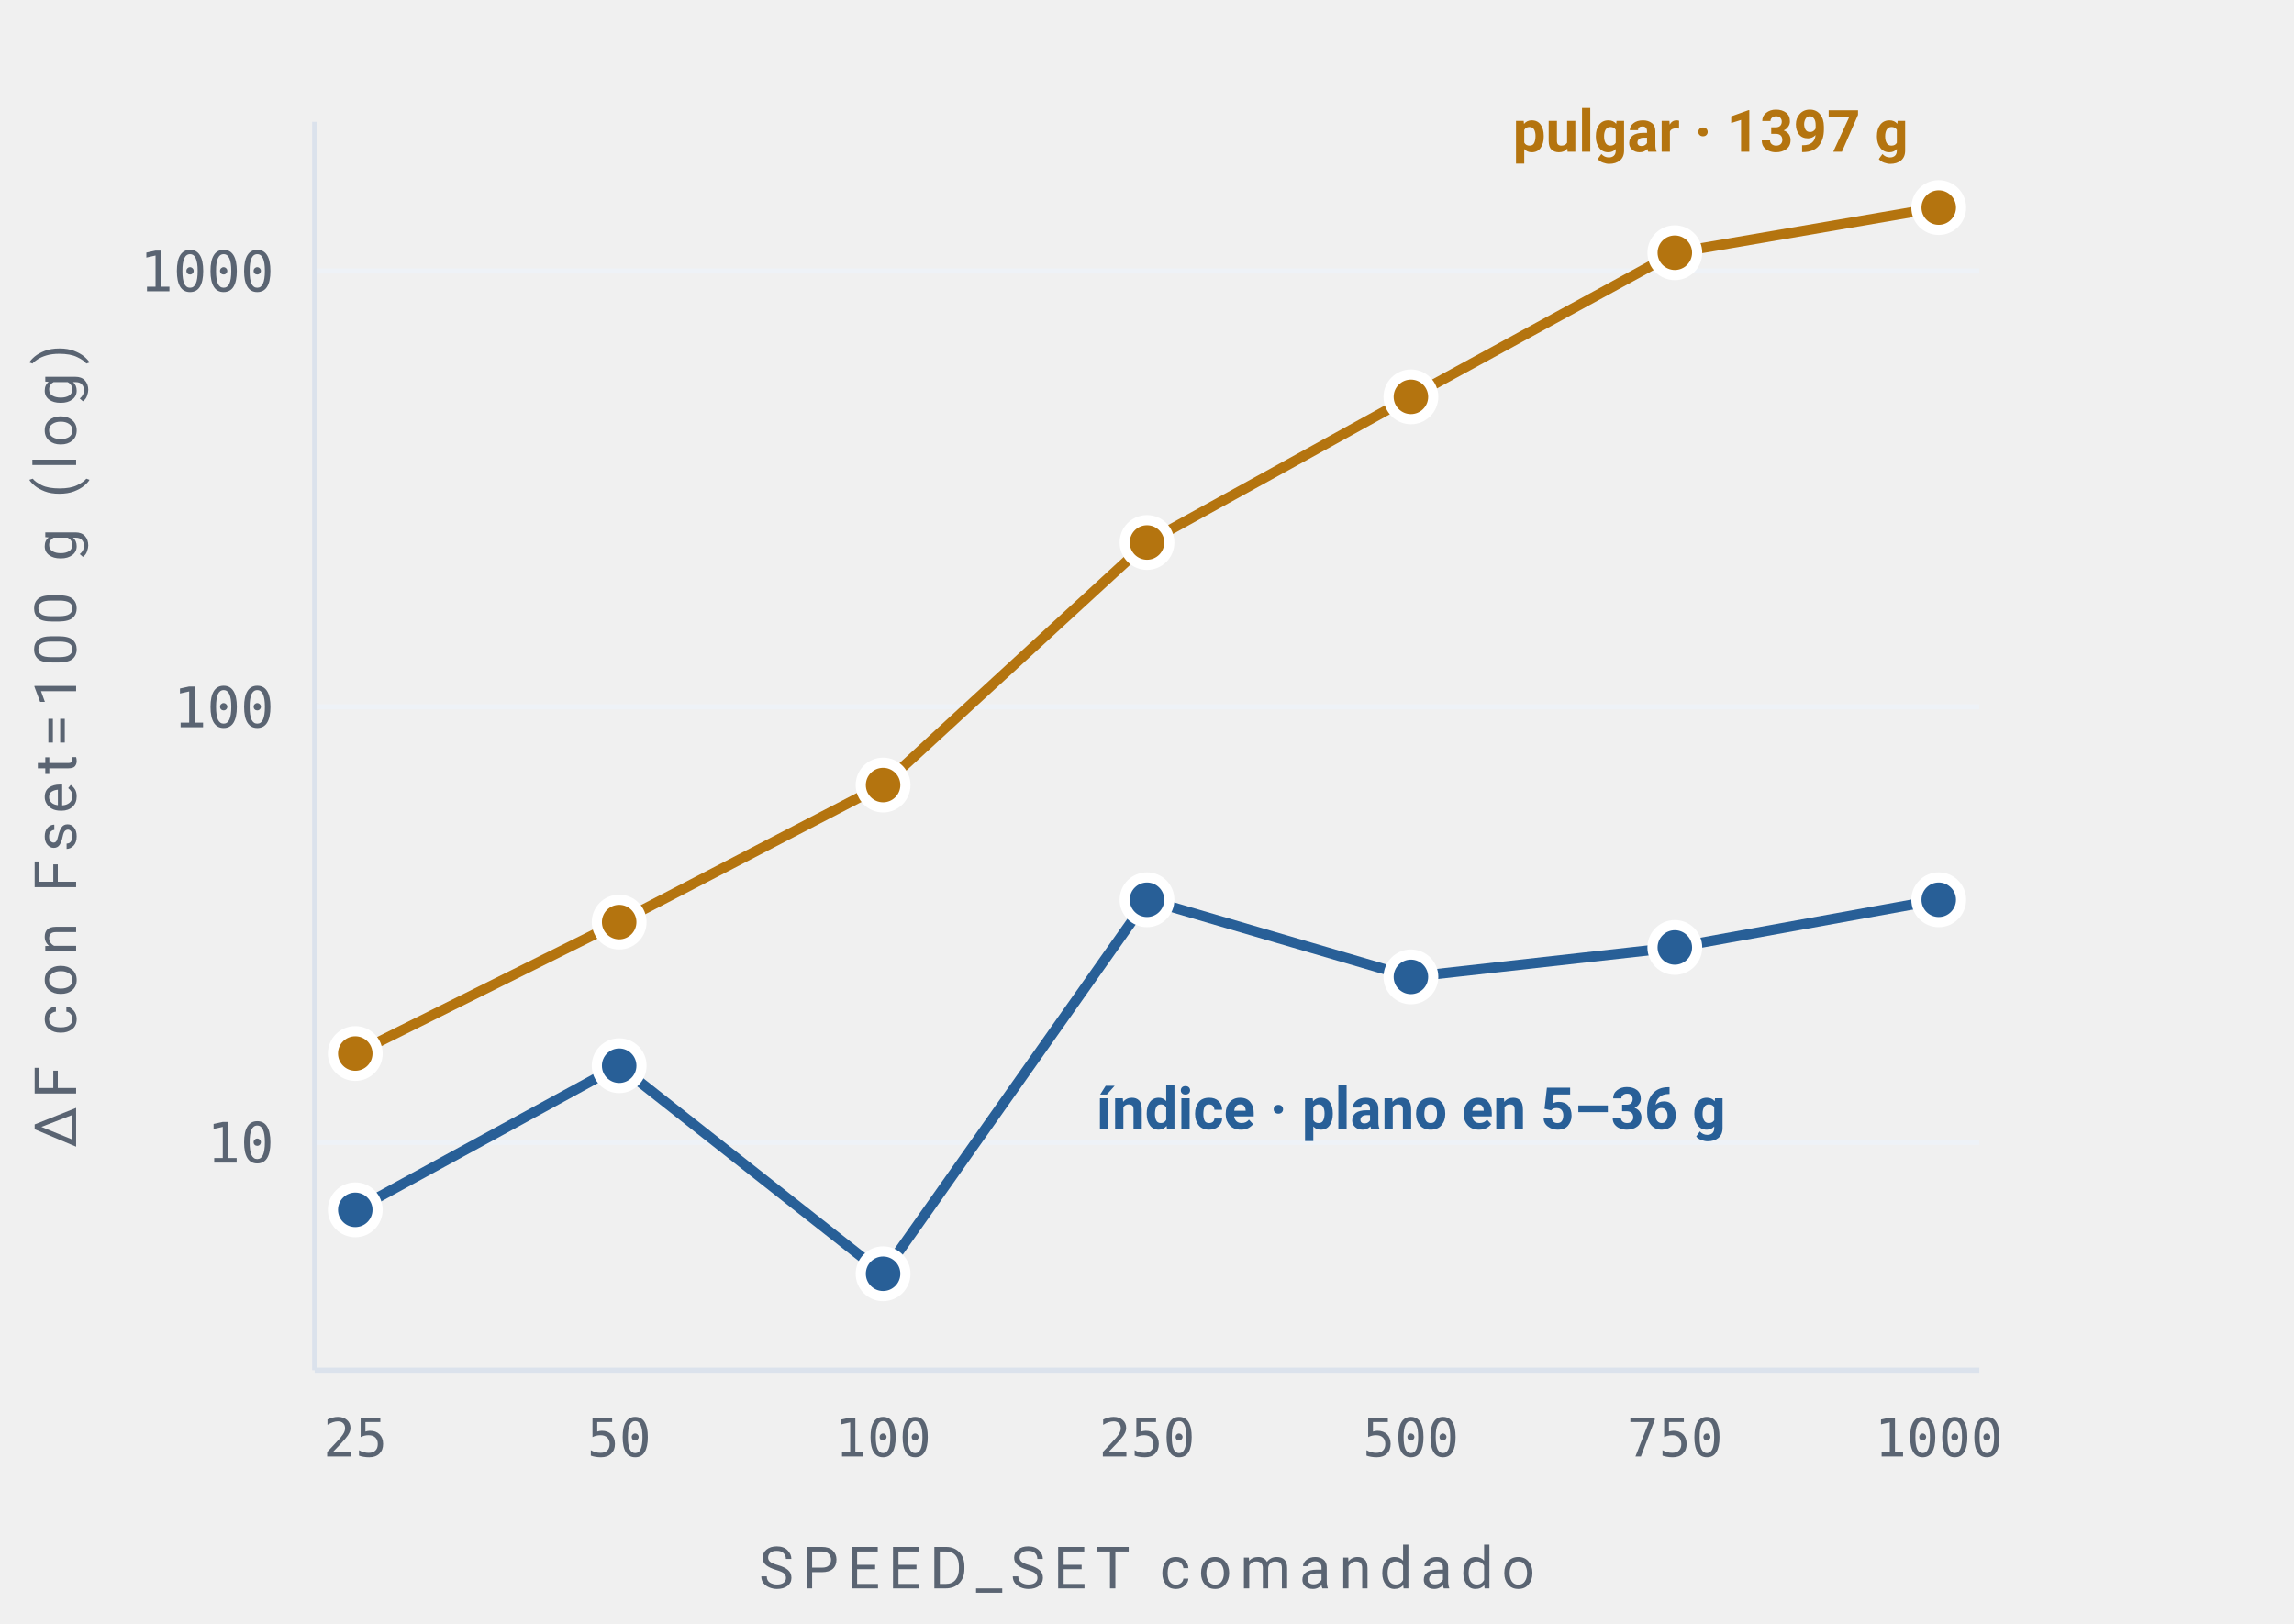
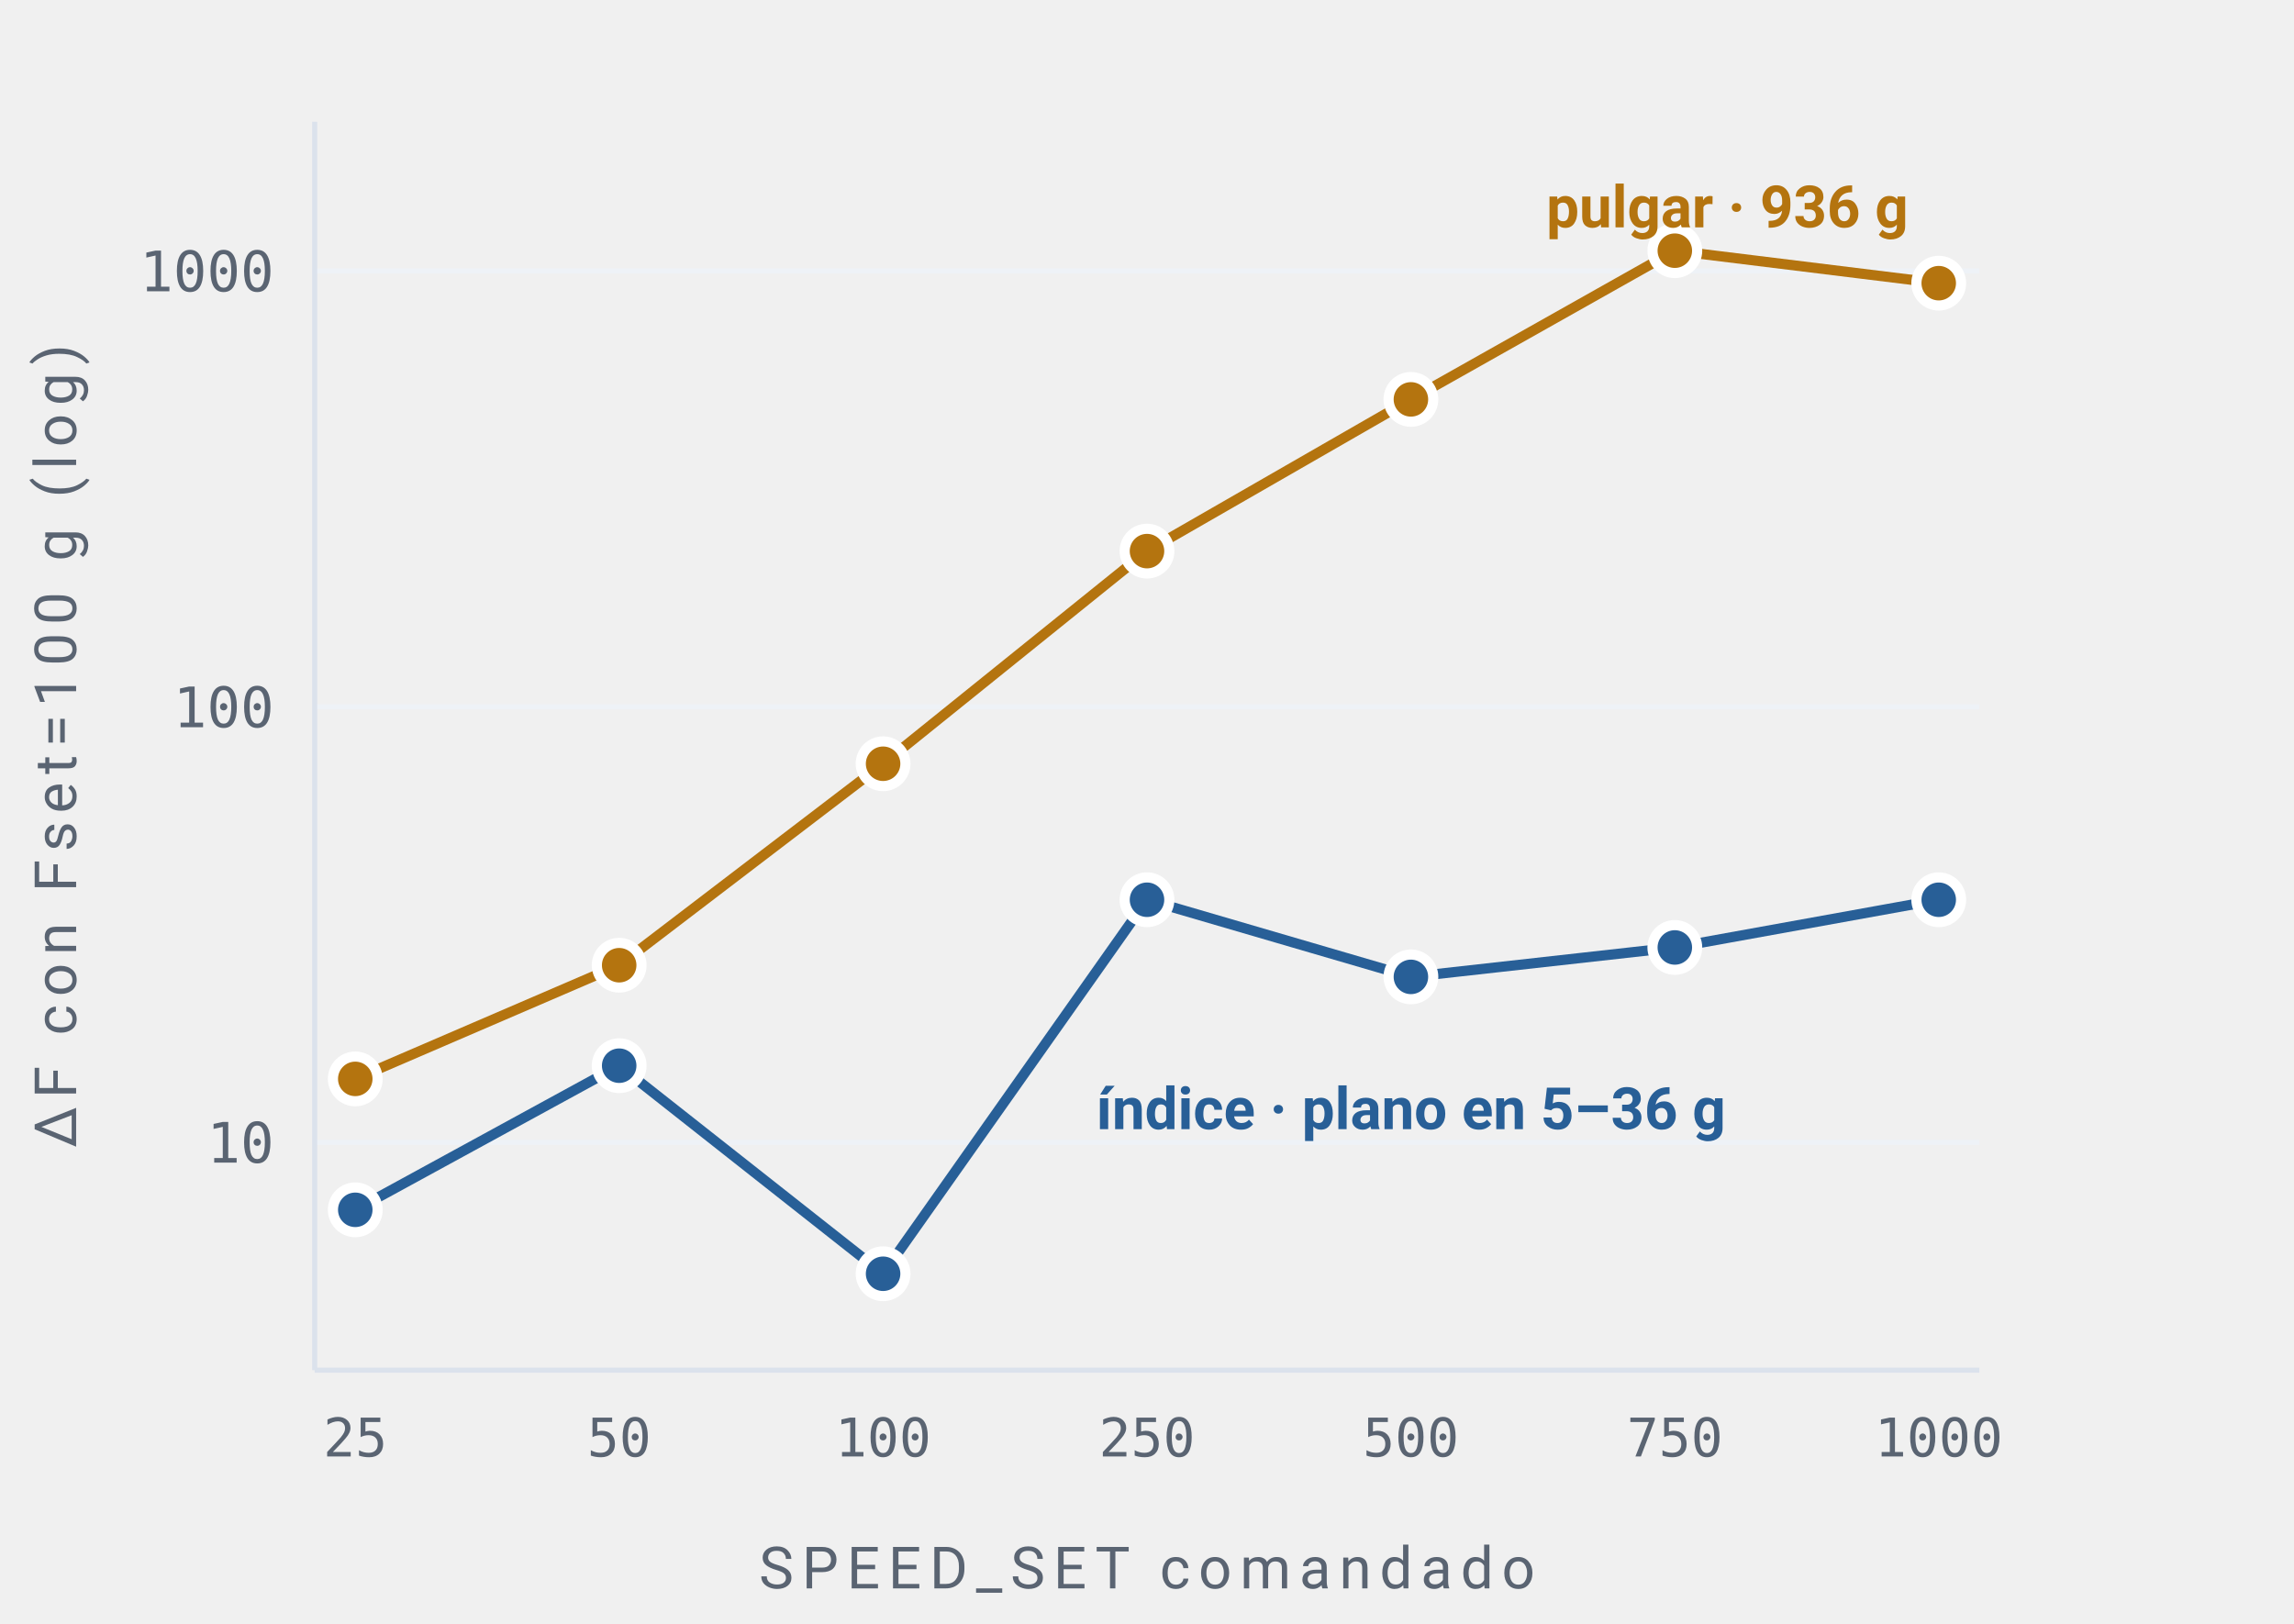
<svg xmlns="http://www.w3.org/2000/svg" width="452" height="320" viewBox="0 0 452 320" role="img" aria-label="Sobreimpulso de fuerza con FORCE_SET de 100 gramos frente a la velocidad, escala logarítmica">
  <style>text{font-family:system-ui,-apple-system,"Segoe UI",Roboto,sans-serif;}.mono{font-family:ui-monospace,"SF Mono",Menlo,monospace;}.b{font-weight:600;}.ey{letter-spacing:.14em;}</style>
  <line x1="62" y1="225.1" x2="390" y2="225.1" stroke="#eef2f7" />
  <text x="54" y="229.1" fill="#5a6472" font-size="11" text-anchor="end" class="mono">10</text>
  <line x1="62" y1="139.3" x2="390" y2="139.3" stroke="#eef2f7" />
  <text x="54" y="143.3" fill="#5a6472" font-size="11" text-anchor="end" class="mono">100</text>
  <line x1="62" y1="53.4" x2="390" y2="53.4" stroke="#eef2f7" />
  <text x="54" y="57.4" fill="#5a6472" font-size="11" text-anchor="end" class="mono">1000</text>
  <text x="70.0" y="287" fill="#5a6472" font-size="10.5" text-anchor="middle" class="mono">25</text>
  <text x="122.0" y="287" fill="#5a6472" font-size="10.5" text-anchor="middle" class="mono">50</text>
  <text x="174.0" y="287" fill="#5a6472" font-size="10.5" text-anchor="middle" class="mono">100</text>
  <text x="226.0" y="287" fill="#5a6472" font-size="10.5" text-anchor="middle" class="mono">250</text>
  <text x="278.0" y="287" fill="#5a6472" font-size="10.5" text-anchor="middle" class="mono">500</text>
  <text x="330.0" y="287" fill="#5a6472" font-size="10.5" text-anchor="middle" class="mono">750</text>
  <text x="382.0" y="287" fill="#5a6472" font-size="10.5" text-anchor="middle" class="mono">1000</text>
  <polyline points="70.0,238.4 122.0,210.0 174.0,251.0 226.0,177.3 278.0,192.5 330.0,186.7 382.0,177.3" fill="none" stroke="#285F97" stroke-width="2" stroke-linejoin="round" />
  <circle cx="70.0" cy="238.4" r="4.4" fill="#285F97" stroke="#fff" stroke-width="2" />
  <circle cx="122.0" cy="210.0" r="4.4" fill="#285F97" stroke="#fff" stroke-width="2" />
  <circle cx="174.0" cy="251.0" r="4.4" fill="#285F97" stroke="#fff" stroke-width="2" />
  <circle cx="226.0" cy="177.3" r="4.4" fill="#285F97" stroke="#fff" stroke-width="2" />
  <circle cx="278.0" cy="192.5" r="4.4" fill="#285F97" stroke="#fff" stroke-width="2" />
  <circle cx="330.0" cy="186.7" r="4.4" fill="#285F97" stroke="#fff" stroke-width="2" />
  <circle cx="382.0" cy="177.3" r="4.4" fill="#285F97" stroke="#fff" stroke-width="2" />
-   <polyline points="70.0,207.6 122.0,181.7 174.0,154.7 226.0,106.9 278.0,78.2 330.0,49.8 382.0,40.9" fill="none" stroke="#B4740F" stroke-width="2" stroke-linejoin="round" />
-   <circle cx="70.0" cy="207.6" r="4.4" fill="#B4740F" stroke="#fff" stroke-width="2" />
-   <circle cx="122.0" cy="181.7" r="4.4" fill="#B4740F" stroke="#fff" stroke-width="2" />
-   <circle cx="174.0" cy="154.7" r="4.4" fill="#B4740F" stroke="#fff" stroke-width="2" />
-   <circle cx="226.0" cy="106.9" r="4.4" fill="#B4740F" stroke="#fff" stroke-width="2" />
-   <circle cx="278.0" cy="78.2" r="4.4" fill="#B4740F" stroke="#fff" stroke-width="2" />
-   <circle cx="330.0" cy="49.8" r="4.4" fill="#B4740F" stroke="#fff" stroke-width="2" />
-   <circle cx="382.0" cy="40.9" r="4.4" fill="#B4740F" stroke="#fff" stroke-width="2" />
-   <text x="376.0" y="29.9" fill="#B4740F" font-size="11.5" text-anchor="end" class="b">pulgar · 1397 g</text>
+   <polyline points="70.0,212.6 122.0,190.2 174.0,150.5 226.0,108.6 278.0,78.7 330.0,49.4 382.0,55.8" fill="none" stroke="#B4740F" stroke-width="2" stroke-linejoin="round" />
+   <circle cx="70.0" cy="212.6" r="4.4" fill="#B4740F" stroke="#fff" stroke-width="2" />
+   <circle cx="122.0" cy="190.2" r="4.4" fill="#B4740F" stroke="#fff" stroke-width="2" />
+   <circle cx="174.0" cy="150.5" r="4.4" fill="#B4740F" stroke="#fff" stroke-width="2" />
+   <circle cx="226.0" cy="108.6" r="4.4" fill="#B4740F" stroke="#fff" stroke-width="2" />
+   <circle cx="278.0" cy="78.7" r="4.4" fill="#B4740F" stroke="#fff" stroke-width="2" />
+   <circle cx="330.0" cy="49.4" r="4.4" fill="#B4740F" stroke="#fff" stroke-width="2" />
+   <circle cx="382.0" cy="55.8" r="4.4" fill="#B4740F" stroke="#fff" stroke-width="2" />
+   <text x="376.0" y="44.8" fill="#B4740F" font-size="11.5" text-anchor="end" class="b">pulgar · 936 g</text>
  <text x="278.0" y="222.5" fill="#285F97" font-size="11.5" text-anchor="middle" class="b">índice · plano en 5–36 g</text>
  <line x1="62" y1="270" x2="390" y2="270" stroke="#dbe2ec" />
  <line x1="62" y1="24" x2="62" y2="270" stroke="#dbe2ec" />
  <text x="226" y="313" fill="#5a6472" font-size="11.5" text-anchor="middle" class="ey">SPEED_SET comandado</text>
  <text transform="translate(15,147) rotate(-90)" fill="#5a6472" font-size="11.5" text-anchor="middle" class="ey">ΔF con Fset=100 g  (log)</text>
</svg>
